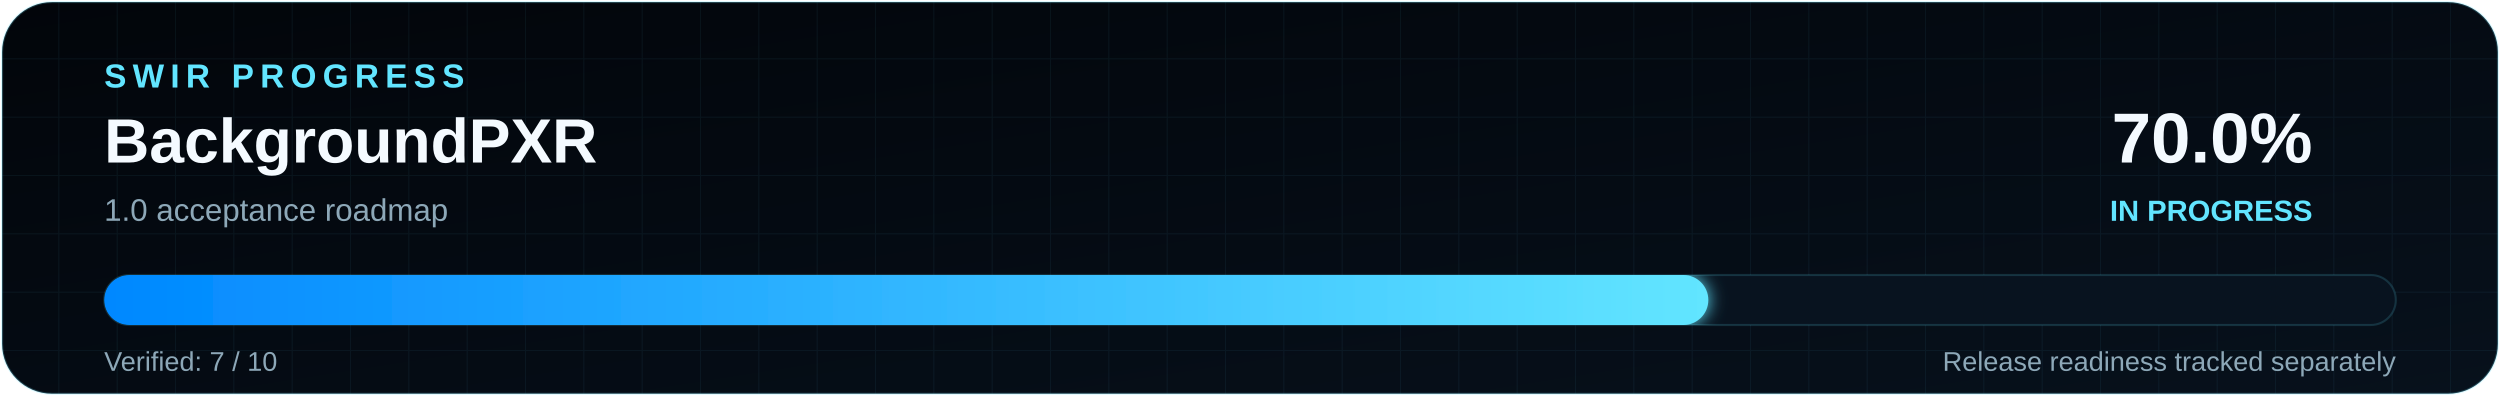
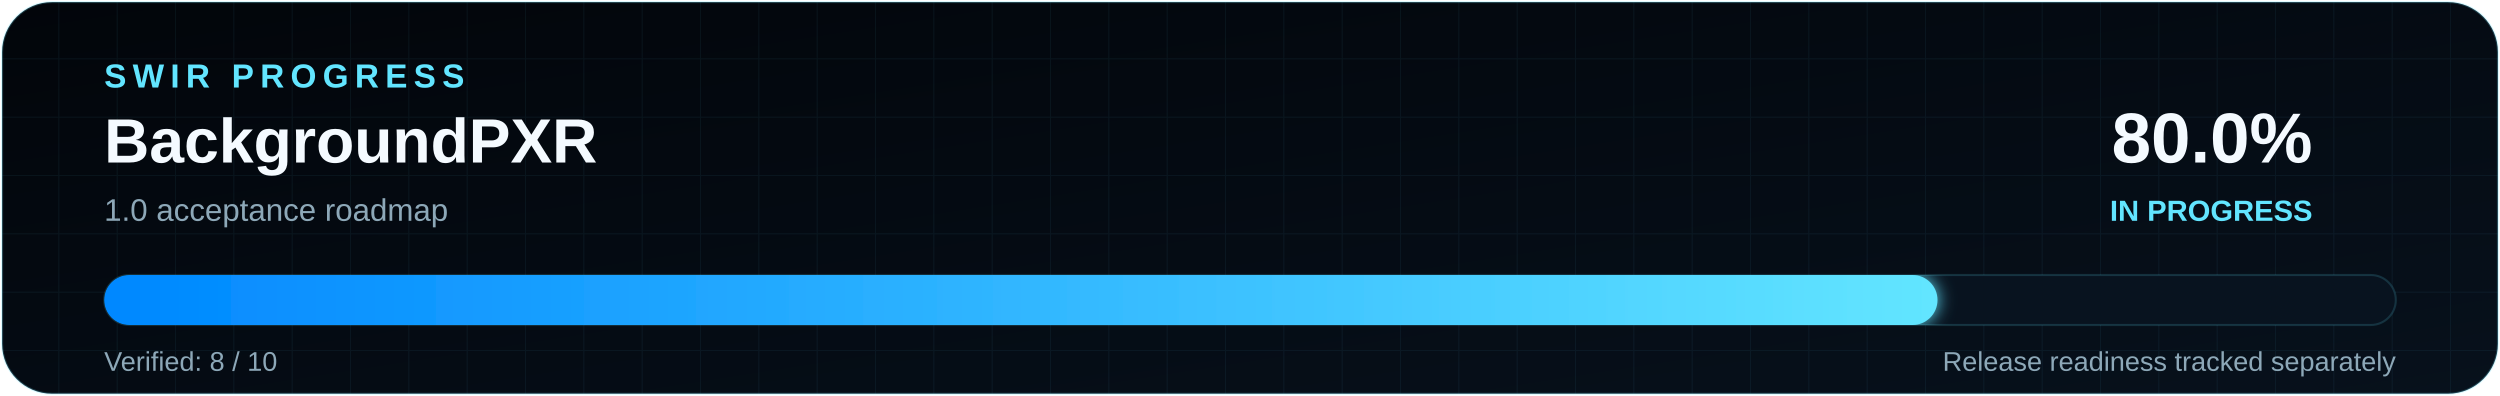
<svg xmlns="http://www.w3.org/2000/svg" width="1200" height="190" viewBox="0 0 1200 190" role="img" aria-labelledby="title desc">
  <defs>
    <linearGradient id="bg" x1="0" y1="0" x2="1" y2="1">
      <stop stop-color="#02050A" />
      <stop offset="1" stop-color="#07111C" />
    </linearGradient>
    <linearGradient id="fill" x1="0" y1="0" x2="1" y2="0">
      <stop stop-color="#0088FF" />
      <stop offset="1" stop-color="#62E5FF" />
    </linearGradient>
    <pattern id="grid" width="28" height="28" patternUnits="userSpaceOnUse">
      <path d="M28 0H0V28" fill="none" stroke="#62E5FF" stroke-opacity=".055" />
    </pattern>
    <filter id="glow" x="-40%" y="-100%" width="180%" height="300%">
      <feGaussianBlur stdDeviation="4" result="b" />
      <feMerge>
        <feMergeNode in="b" />
        <feMergeNode in="SourceGraphic" />
      </feMerge>
    </filter>
    <clipPath id="clip">
      <rect x="50" y="132" width="1100" height="24" rx="12" />
    </clipPath>
  </defs>
  <rect x="1" y="1" width="1198" height="188" rx="24" fill="url(#bg)" stroke="#62E5FF" stroke-opacity=".22" />
  <rect x="1" y="1" width="1198" height="188" rx="24" fill="url(#grid)" />
  <text x="50" y="42" fill="#62E5FF" font-family="Segoe UI,Arial,sans-serif" font-size="16" font-weight="700" letter-spacing="3">SWIR PROGRESS</text>
  <text x="50" y="78" fill="#F4FAFF" font-family="Segoe UI,Arial,sans-serif" font-size="30" font-weight="800">BackgroundPXR</text>
  <text x="50" y="106" fill="#8DA8B8" font-family="Segoe UI,Arial,sans-serif" font-size="15">1.0 acceptance roadmap</text>
-   <text x="1110" y="78" text-anchor="end" fill="#F4FAFF" font-family="Segoe UI,Arial,sans-serif" font-size="34" font-weight="800">70.0%</text>
+   <text x="1110" y="78" text-anchor="end" fill="#F4FAFF" font-family="Segoe UI,Arial,sans-serif" font-size="34" font-weight="800">80.0%</text>
  <text x="1110" y="106" text-anchor="end" fill="#62E5FF" font-family="Segoe UI,Arial,sans-serif" font-size="14" font-weight="700">IN PROGRESS</text>
  <rect x="50" y="132" width="1100" height="24" rx="12" fill="#08131F" stroke="#62E5FF" stroke-opacity=".16" />
-   <rect id="progress-fill" x="50" y="132" width="770.000" height="24" rx="12" fill="url(#fill)" filter="url(#glow)" clip-path="url(#clip)" />
-   <text x="50" y="178" fill="#8DA8B8" font-family="Segoe UI,Arial,sans-serif" font-size="13">Verified: 7 / 10</text>
+   <rect id="progress-fill" x="50" y="132" width="880.000" height="24" rx="12" fill="url(#fill)" filter="url(#glow)" clip-path="url(#clip)" />
+   <text x="50" y="178" fill="#8DA8B8" font-family="Segoe UI,Arial,sans-serif" font-size="13">Verified: 8 / 10</text>
  <text x="1150" y="178" text-anchor="end" fill="#8DA8B8" font-family="Segoe UI,Arial,sans-serif" font-size="13">Release readiness tracked separately</text>
</svg>
